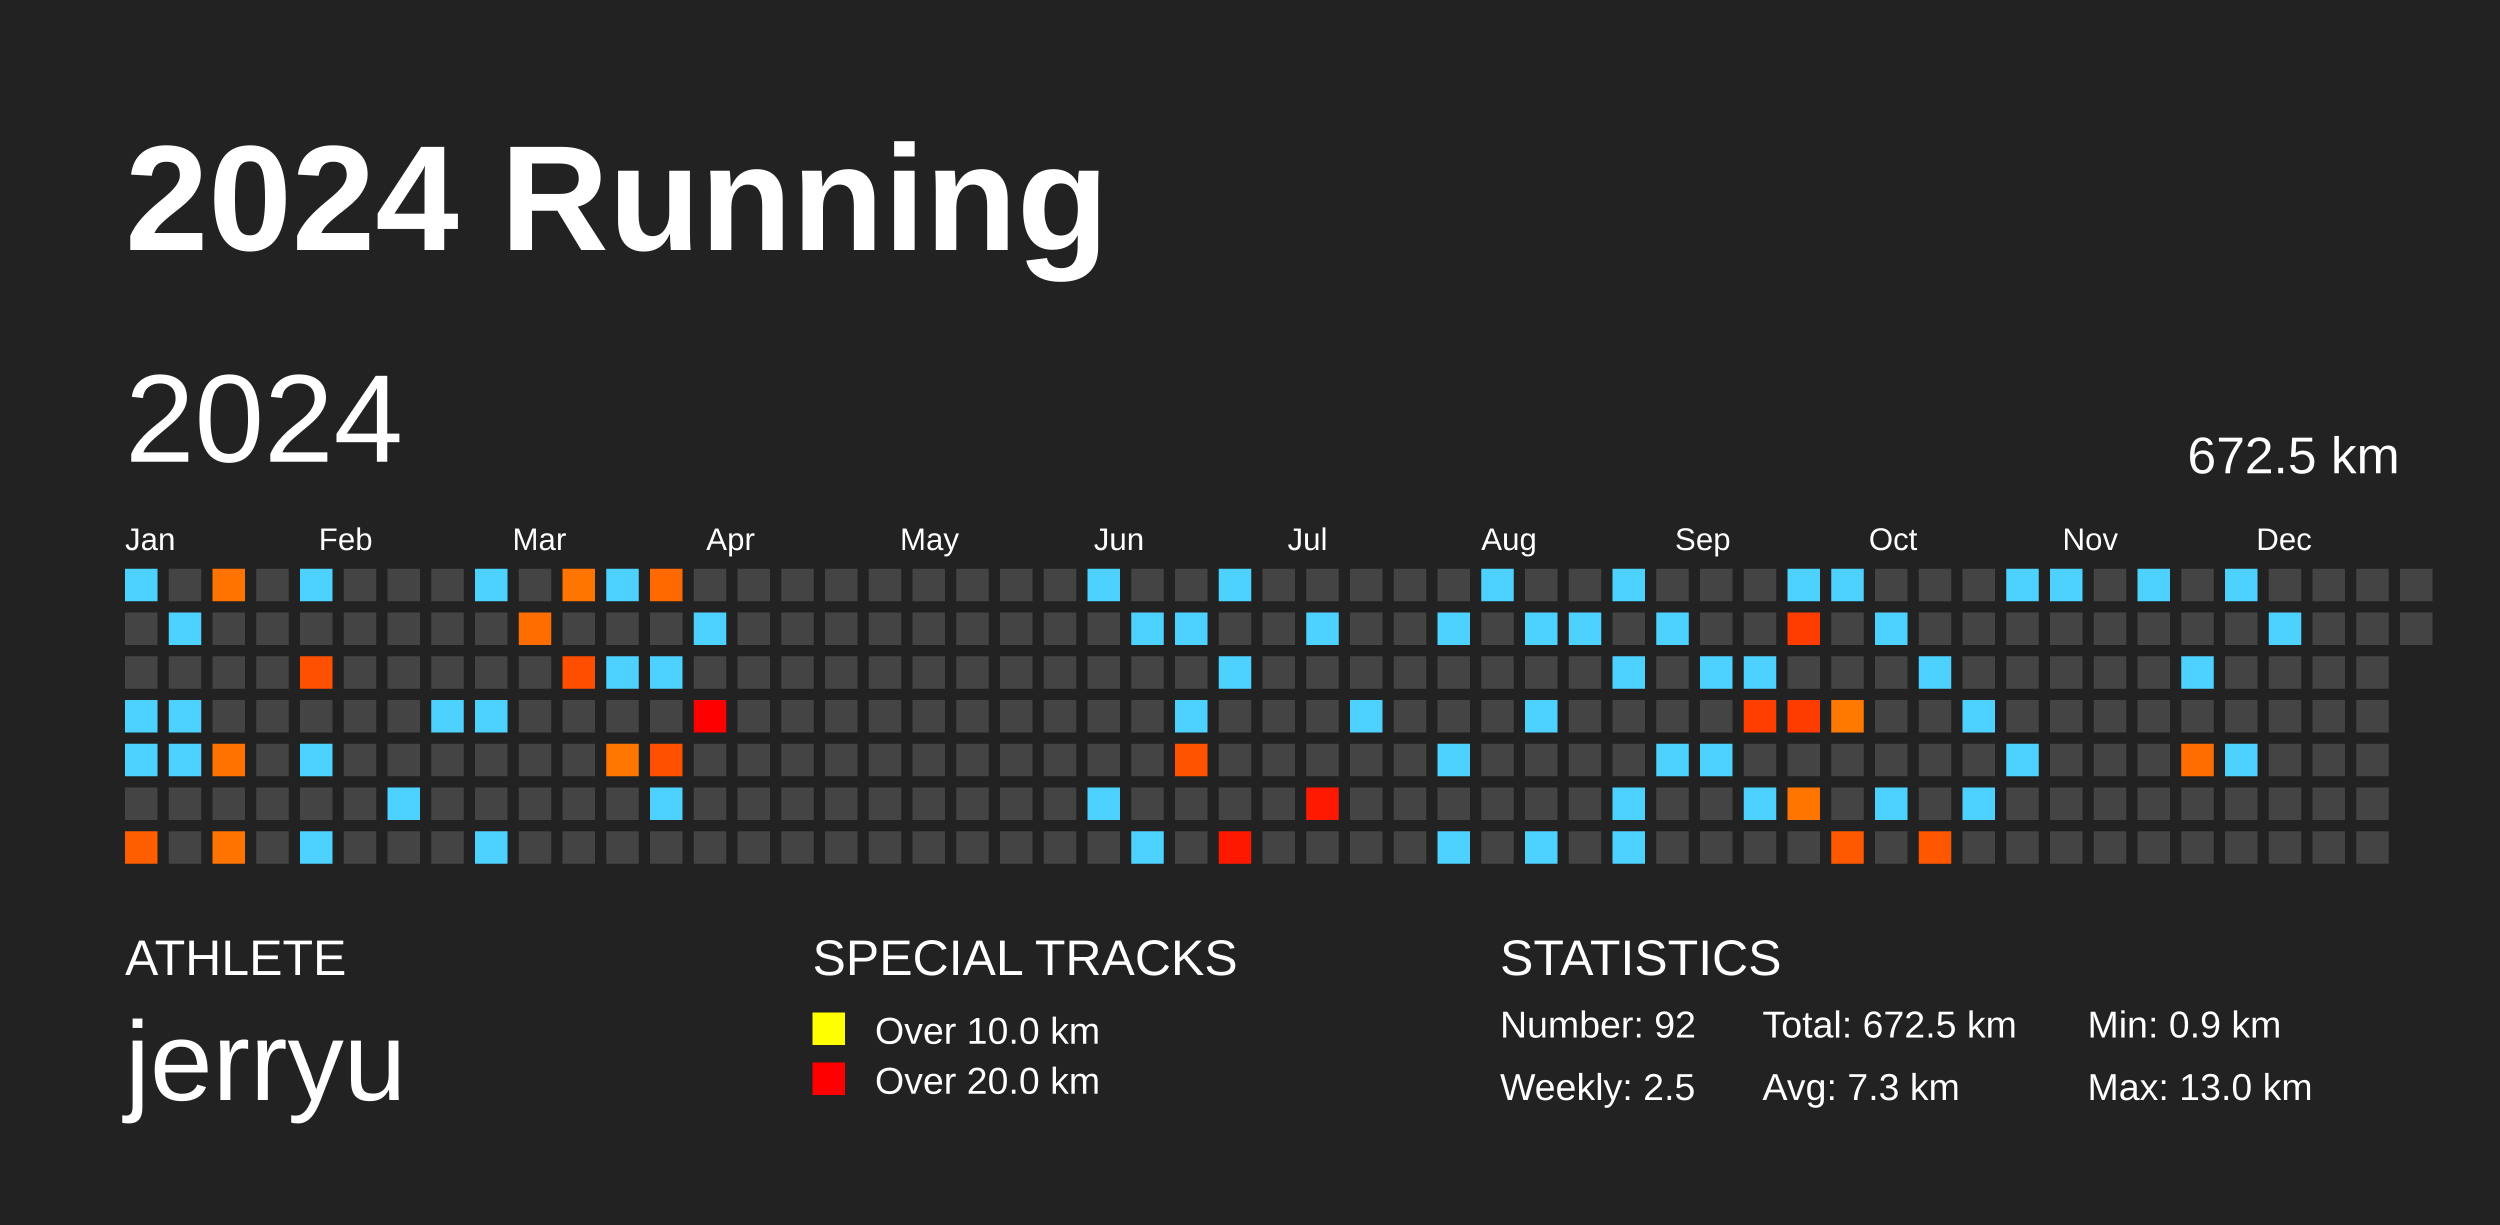
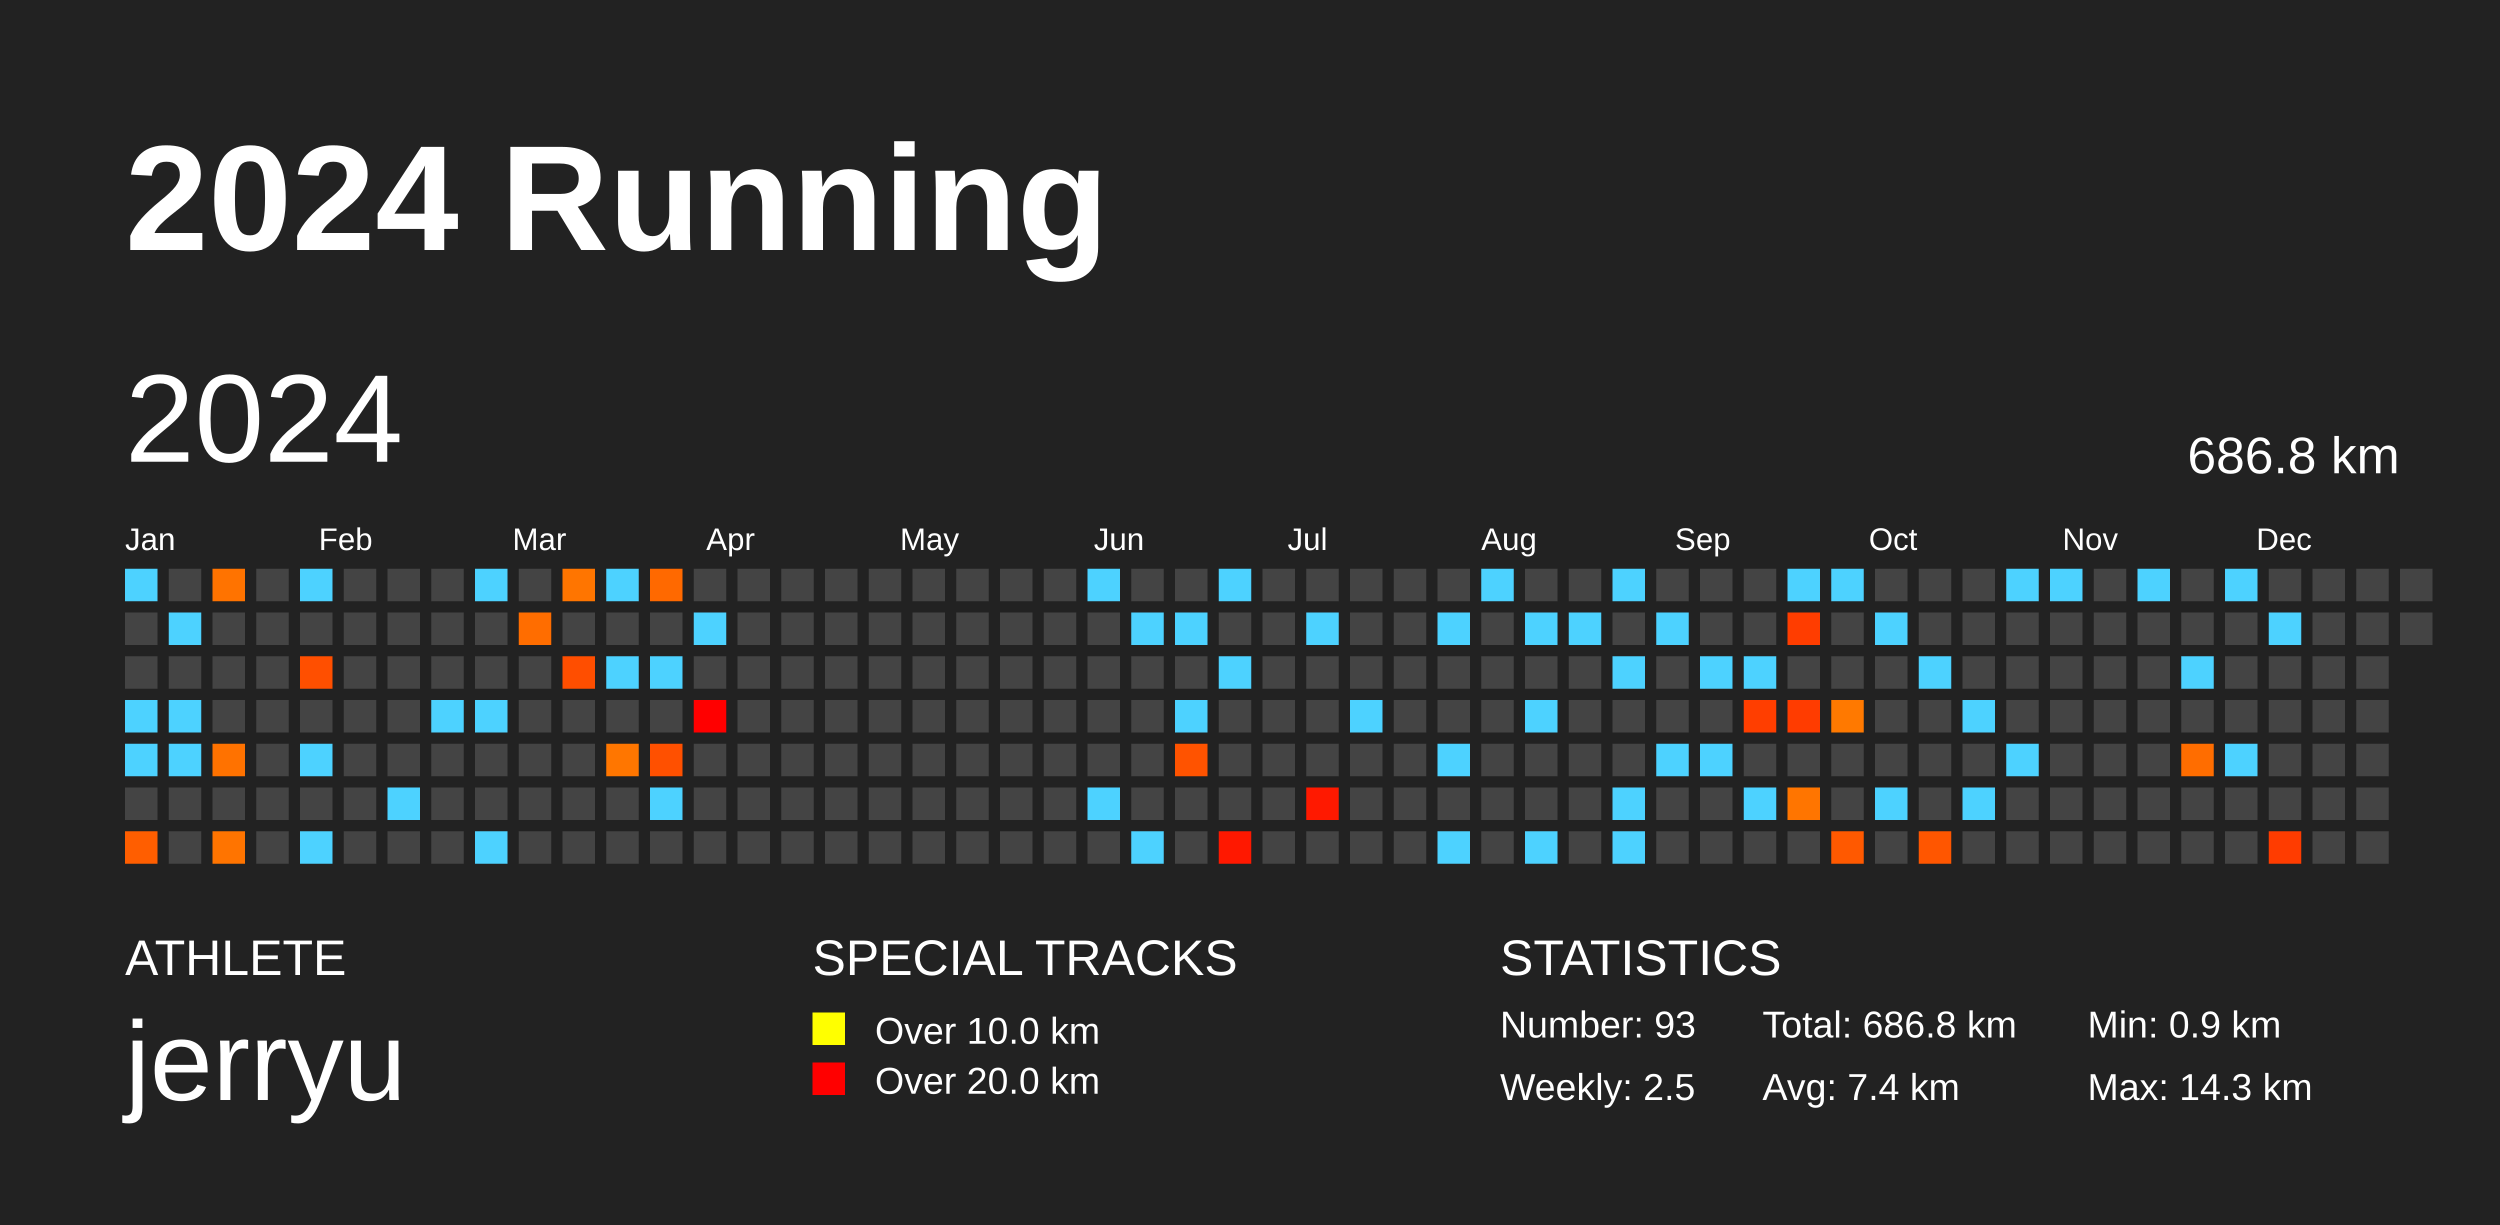
<svg xmlns="http://www.w3.org/2000/svg" baseProfile="full" height="98mm" version="1.1" viewBox="0,0,200,98" width="200mm">
  <defs />
  <rect fill="#222222" height="98" width="200" x="0" y="0" />
  <text fill="#FFFFFF" style="font-size:12px; font-family:Arial; font-weight:bold;" x="10" y="20">2024 Running</text>
  <text fill="#FFFFFF" style="font-size:4px; font-family:Arial" x="10" y="78">ATHLETE</text>
  <text fill="#FFFFFF" style="font-size:9px; font-family:Arial" x="10" y="88">jerryu</text>
  <text fill="#FFFFFF" style="font-size:4px; font-family:Arial" x="65" y="78">SPECIAL TRACKS</text>
  <rect fill="yellow" height="2.6" width="2.6" x="65" y="81" />
  <text fill="#FFFFFF" style="font-size:3px; font-family:Arial" x="70" y="83.5">Over 10.0 km</text>
  <rect fill="red" height="2.6" width="2.6" x="65" y="85" />
  <text fill="#FFFFFF" style="font-size:3px; font-family:Arial" x="70" y="87.5">Over 20.0 km</text>
  <text fill="#FFFFFF" style="font-size:4px; font-family:Arial" x="120" y="78">STATISTICS</text>
-   <text fill="#FFFFFF" style="font-size:3px; font-family:Arial" x="120" y="83">Number: 92</text>
+   <text fill="#FFFFFF" style="font-size:3px; font-family:Arial" x="120" y="83">Number: 93</text>
  <text fill="#FFFFFF" style="font-size:3px; font-family:Arial" x="120" y="88">Weekly: 2.5</text>
-   <text fill="#FFFFFF" style="font-size:3px; font-family:Arial" x="141" y="83">Total: 672.5 km</text>
-   <text fill="#FFFFFF" style="font-size:3px; font-family:Arial" x="141" y="88">Avg: 7.3 km</text>
+   <text fill="#FFFFFF" style="font-size:3px; font-family:Arial" x="141" y="83">Total: 686.8 km</text>
+   <text fill="#FFFFFF" style="font-size:3px; font-family:Arial" x="141" y="88">Avg: 7.4 km</text>
  <text fill="#FFFFFF" style="font-size:3px; font-family:Arial" x="167" y="83">Min: 0.9 km</text>
-   <text fill="#FFFFFF" style="font-size:3px; font-family:Arial" x="167" y="88">Max: 13.0 km</text>
+   <text fill="#FFFFFF" style="font-size:3px; font-family:Arial" x="167" y="88">Max: 14.3 km</text>
  <text dominant-baseline="hanging" fill="#FFFFFF" style="font-size:10.0px; font-family:Arial;" x="10" y="30">2024</text>
-   <text dominant-baseline="hanging" fill="#FFFFFF" style="font-size:4.125px; font-family:Arial;" x="175" y="35">672.5 km</text>
+   <text dominant-baseline="hanging" fill="#FFFFFF" style="font-size:4.125px; font-family:Arial;" x="175" y="35">686.8 km</text>
  <text fill="#FFFFFF" style="font-size:2.5px; font-family:Arial" x="10.0" y="44">Jan</text>
  <text fill="#FFFFFF" style="font-size:2.5px; font-family:Arial" x="25.5" y="44">Feb</text>
  <text fill="#FFFFFF" style="font-size:2.5px; font-family:Arial" x="41.0" y="44">Mar</text>
  <text fill="#FFFFFF" style="font-size:2.5px; font-family:Arial" x="56.5" y="44">Apr</text>
  <text fill="#FFFFFF" style="font-size:2.5px; font-family:Arial" x="72.0" y="44">May</text>
  <text fill="#FFFFFF" style="font-size:2.5px; font-family:Arial" x="87.5" y="44">Jun</text>
  <text fill="#FFFFFF" style="font-size:2.5px; font-family:Arial" x="103.0" y="44">Jul</text>
  <text fill="#FFFFFF" style="font-size:2.5px; font-family:Arial" x="118.5" y="44">Aug</text>
  <text fill="#FFFFFF" style="font-size:2.5px; font-family:Arial" x="134.0" y="44">Sep</text>
  <text fill="#FFFFFF" style="font-size:2.5px; font-family:Arial" x="149.5" y="44">Oct</text>
  <text fill="#FFFFFF" style="font-size:2.5px; font-family:Arial" x="165.0" y="44">Nov</text>
  <text fill="#FFFFFF" style="font-size:2.5px; font-family:Arial" x="180.5" y="44">Dec</text>
  <rect fill="#4dd2ff" height="2.6" width="2.6" x="10.0" y="45.5" />
  <rect fill="#444444" height="2.6" width="2.6" x="10.0" y="49.0" />
  <rect fill="#444444" height="2.6" width="2.6" x="10.0" y="52.5" />
  <rect fill="#4dd2ff" height="2.6" width="2.6" x="10.0" y="56.0" />
  <rect fill="#4dd2ff" height="2.6" width="2.6" x="10.0" y="59.5" />
  <rect fill="#444444" height="2.6" width="2.6" x="10.0" y="63.0" />
  <rect fill="#ff5e00" height="2.6" width="2.6" x="10.0" y="66.5" />
  <rect fill="#444444" height="2.6" width="2.6" x="13.5" y="45.5" />
  <rect fill="#4dd2ff" height="2.6" width="2.6" x="13.5" y="49.0" />
  <rect fill="#444444" height="2.6" width="2.6" x="13.5" y="52.5" />
  <rect fill="#4dd2ff" height="2.6" width="2.6" x="13.5" y="56.0" />
  <rect fill="#4dd2ff" height="2.6" width="2.6" x="13.5" y="59.5" />
  <rect fill="#444444" height="2.6" width="2.6" x="13.5" y="63.0" />
  <rect fill="#444444" height="2.6" width="2.6" x="13.5" y="66.5" />
  <rect fill="#ff7300" height="2.6" width="2.6" x="17.0" y="45.5" />
  <rect fill="#444444" height="2.6" width="2.6" x="17.0" y="49.0" />
  <rect fill="#444444" height="2.6" width="2.6" x="17.0" y="52.5" />
  <rect fill="#444444" height="2.6" width="2.6" x="17.0" y="56.0" />
  <rect fill="#ff7200" height="2.6" width="2.6" x="17.0" y="59.5" />
  <rect fill="#444444" height="2.6" width="2.6" x="17.0" y="63.0" />
  <rect fill="#ff7400" height="2.6" width="2.6" x="17.0" y="66.5" />
  <rect fill="#444444" height="2.6" width="2.6" x="20.5" y="45.5" />
  <rect fill="#444444" height="2.6" width="2.6" x="20.5" y="49.0" />
  <rect fill="#444444" height="2.6" width="2.6" x="20.5" y="52.5" />
  <rect fill="#444444" height="2.6" width="2.6" x="20.5" y="56.0" />
  <rect fill="#444444" height="2.6" width="2.6" x="20.5" y="59.5" />
  <rect fill="#444444" height="2.6" width="2.6" x="20.5" y="63.0" />
  <rect fill="#444444" height="2.6" width="2.6" x="20.5" y="66.5" />
  <rect fill="#4dd2ff" height="2.6" width="2.6" x="24.0" y="45.5" />
  <rect fill="#444444" height="2.6" width="2.6" x="24.0" y="49.0" />
  <rect fill="#ff4f00" height="2.6" width="2.6" x="24.0" y="52.5" />
  <rect fill="#444444" height="2.6" width="2.6" x="24.0" y="56.0" />
  <rect fill="#4dd2ff" height="2.6" width="2.6" x="24.0" y="59.5" />
  <rect fill="#444444" height="2.6" width="2.6" x="24.0" y="63.0" />
  <rect fill="#4dd2ff" height="2.6" width="2.6" x="24.0" y="66.5" />
  <rect fill="#444444" height="2.6" width="2.6" x="27.5" y="45.5" />
  <rect fill="#444444" height="2.6" width="2.6" x="27.5" y="49.0" />
  <rect fill="#444444" height="2.6" width="2.6" x="27.5" y="52.5" />
  <rect fill="#444444" height="2.6" width="2.6" x="27.5" y="56.0" />
  <rect fill="#444444" height="2.6" width="2.6" x="27.5" y="59.5" />
  <rect fill="#444444" height="2.6" width="2.6" x="27.5" y="63.0" />
  <rect fill="#444444" height="2.6" width="2.6" x="27.5" y="66.5" />
  <rect fill="#444444" height="2.6" width="2.6" x="31.0" y="45.5" />
  <rect fill="#444444" height="2.6" width="2.6" x="31.0" y="49.0" />
  <rect fill="#444444" height="2.6" width="2.6" x="31.0" y="52.5" />
  <rect fill="#444444" height="2.6" width="2.6" x="31.0" y="56.0" />
  <rect fill="#444444" height="2.6" width="2.6" x="31.0" y="59.5" />
  <rect fill="#4dd2ff" height="2.6" width="2.6" x="31.0" y="63.0" />
  <rect fill="#444444" height="2.6" width="2.6" x="31.0" y="66.5" />
  <rect fill="#444444" height="2.6" width="2.6" x="34.5" y="45.5" />
  <rect fill="#444444" height="2.6" width="2.6" x="34.5" y="49.0" />
  <rect fill="#444444" height="2.6" width="2.6" x="34.5" y="52.5" />
  <rect fill="#4dd2ff" height="2.6" width="2.6" x="34.5" y="56.0" />
  <rect fill="#444444" height="2.6" width="2.6" x="34.5" y="59.5" />
  <rect fill="#444444" height="2.6" width="2.6" x="34.5" y="63.0" />
  <rect fill="#444444" height="2.6" width="2.6" x="34.5" y="66.5" />
  <rect fill="#4dd2ff" height="2.6" width="2.6" x="38.0" y="45.5" />
  <rect fill="#444444" height="2.6" width="2.6" x="38.0" y="49.0" />
  <rect fill="#444444" height="2.6" width="2.6" x="38.0" y="52.5" />
  <rect fill="#4dd2ff" height="2.6" width="2.6" x="38.0" y="56.0" />
  <rect fill="#444444" height="2.6" width="2.6" x="38.0" y="59.5" />
  <rect fill="#444444" height="2.6" width="2.6" x="38.0" y="63.0" />
  <rect fill="#4dd2ff" height="2.6" width="2.6" x="38.0" y="66.5" />
  <rect fill="#444444" height="2.6" width="2.6" x="41.5" y="45.5" />
  <rect fill="#ff6d00" height="2.6" width="2.6" x="41.5" y="49.0" />
  <rect fill="#444444" height="2.6" width="2.6" x="41.5" y="52.5" />
  <rect fill="#444444" height="2.6" width="2.6" x="41.5" y="56.0" />
  <rect fill="#444444" height="2.6" width="2.6" x="41.5" y="59.5" />
  <rect fill="#444444" height="2.6" width="2.6" x="41.5" y="63.0" />
  <rect fill="#444444" height="2.6" width="2.6" x="41.5" y="66.5" />
  <rect fill="#ff7500" height="2.6" width="2.6" x="45.0" y="45.5" />
  <rect fill="#444444" height="2.6" width="2.6" x="45.0" y="49.0" />
  <rect fill="#ff4e00" height="2.6" width="2.6" x="45.0" y="52.5" />
  <rect fill="#444444" height="2.6" width="2.6" x="45.0" y="56.0" />
  <rect fill="#444444" height="2.6" width="2.6" x="45.0" y="59.5" />
  <rect fill="#444444" height="2.6" width="2.6" x="45.0" y="63.0" />
  <rect fill="#444444" height="2.6" width="2.6" x="45.0" y="66.5" />
  <rect fill="#4dd2ff" height="2.6" width="2.6" x="48.5" y="45.5" />
  <rect fill="#444444" height="2.6" width="2.6" x="48.5" y="49.0" />
  <rect fill="#4dd2ff" height="2.6" width="2.6" x="48.5" y="52.5" />
  <rect fill="#444444" height="2.6" width="2.6" x="48.5" y="56.0" />
  <rect fill="#ff7600" height="2.6" width="2.6" x="48.5" y="59.5" />
  <rect fill="#444444" height="2.6" width="2.6" x="48.5" y="63.0" />
  <rect fill="#444444" height="2.6" width="2.6" x="48.5" y="66.5" />
  <rect fill="#ff6900" height="2.6" width="2.6" x="52.0" y="45.5" />
  <rect fill="#444444" height="2.6" width="2.6" x="52.0" y="49.0" />
  <rect fill="#4dd2ff" height="2.6" width="2.6" x="52.0" y="52.5" />
  <rect fill="#444444" height="2.6" width="2.6" x="52.0" y="56.0" />
  <rect fill="#ff5000" height="2.6" width="2.6" x="52.0" y="59.5" />
  <rect fill="#4dd2ff" height="2.6" width="2.6" x="52.0" y="63.0" />
  <rect fill="#444444" height="2.6" width="2.6" x="52.0" y="66.5" />
  <rect fill="#444444" height="2.6" width="2.6" x="55.5" y="45.5" />
  <rect fill="#4dd2ff" height="2.6" width="2.6" x="55.5" y="49.0" />
  <rect fill="#444444" height="2.6" width="2.6" x="55.5" y="52.5" />
  <rect fill="#ff0000" height="2.6" width="2.6" x="55.5" y="56.0" />
  <rect fill="#444444" height="2.6" width="2.6" x="55.5" y="59.5" />
  <rect fill="#444444" height="2.6" width="2.6" x="55.5" y="63.0" />
  <rect fill="#444444" height="2.6" width="2.6" x="55.5" y="66.5" />
  <rect fill="#444444" height="2.6" width="2.6" x="59.0" y="45.5" />
  <rect fill="#444444" height="2.6" width="2.6" x="59.0" y="49.0" />
  <rect fill="#444444" height="2.6" width="2.6" x="59.0" y="52.5" />
  <rect fill="#444444" height="2.6" width="2.6" x="59.0" y="56.0" />
  <rect fill="#444444" height="2.6" width="2.6" x="59.0" y="59.5" />
  <rect fill="#444444" height="2.6" width="2.6" x="59.0" y="63.0" />
  <rect fill="#444444" height="2.6" width="2.6" x="59.0" y="66.5" />
  <rect fill="#444444" height="2.6" width="2.6" x="62.5" y="45.5" />
  <rect fill="#444444" height="2.6" width="2.6" x="62.5" y="49.0" />
  <rect fill="#444444" height="2.6" width="2.6" x="62.5" y="52.5" />
  <rect fill="#444444" height="2.6" width="2.6" x="62.5" y="56.0" />
  <rect fill="#444444" height="2.6" width="2.6" x="62.5" y="59.5" />
  <rect fill="#444444" height="2.6" width="2.6" x="62.5" y="63.0" />
  <rect fill="#444444" height="2.6" width="2.6" x="62.5" y="66.5" />
  <rect fill="#444444" height="2.6" width="2.6" x="66.0" y="45.5" />
  <rect fill="#444444" height="2.6" width="2.6" x="66.0" y="49.0" />
  <rect fill="#444444" height="2.6" width="2.6" x="66.0" y="52.5" />
  <rect fill="#444444" height="2.6" width="2.6" x="66.0" y="56.0" />
  <rect fill="#444444" height="2.6" width="2.6" x="66.0" y="59.5" />
  <rect fill="#444444" height="2.6" width="2.6" x="66.0" y="63.0" />
  <rect fill="#444444" height="2.6" width="2.6" x="66.0" y="66.5" />
  <rect fill="#444444" height="2.6" width="2.6" x="69.5" y="45.5" />
  <rect fill="#444444" height="2.6" width="2.6" x="69.5" y="49.0" />
  <rect fill="#444444" height="2.6" width="2.6" x="69.5" y="52.5" />
  <rect fill="#444444" height="2.6" width="2.6" x="69.5" y="56.0" />
  <rect fill="#444444" height="2.6" width="2.6" x="69.5" y="59.5" />
  <rect fill="#444444" height="2.6" width="2.6" x="69.5" y="63.0" />
  <rect fill="#444444" height="2.6" width="2.6" x="69.5" y="66.5" />
  <rect fill="#444444" height="2.6" width="2.6" x="73.0" y="45.5" />
  <rect fill="#444444" height="2.6" width="2.6" x="73.0" y="49.0" />
  <rect fill="#444444" height="2.6" width="2.6" x="73.0" y="52.5" />
  <rect fill="#444444" height="2.6" width="2.6" x="73.0" y="56.0" />
  <rect fill="#444444" height="2.6" width="2.6" x="73.0" y="59.5" />
  <rect fill="#444444" height="2.6" width="2.6" x="73.0" y="63.0" />
  <rect fill="#444444" height="2.6" width="2.6" x="73.0" y="66.5" />
  <rect fill="#444444" height="2.6" width="2.6" x="76.5" y="45.5" />
  <rect fill="#444444" height="2.6" width="2.6" x="76.5" y="49.0" />
  <rect fill="#444444" height="2.6" width="2.6" x="76.5" y="52.5" />
  <rect fill="#444444" height="2.6" width="2.6" x="76.5" y="56.0" />
  <rect fill="#444444" height="2.6" width="2.6" x="76.5" y="59.5" />
  <rect fill="#444444" height="2.6" width="2.6" x="76.5" y="63.0" />
  <rect fill="#444444" height="2.6" width="2.6" x="76.5" y="66.5" />
  <rect fill="#444444" height="2.6" width="2.6" x="80.0" y="45.5" />
  <rect fill="#444444" height="2.6" width="2.6" x="80.0" y="49.0" />
  <rect fill="#444444" height="2.6" width="2.6" x="80.0" y="52.5" />
  <rect fill="#444444" height="2.6" width="2.6" x="80.0" y="56.0" />
  <rect fill="#444444" height="2.6" width="2.6" x="80.0" y="59.5" />
  <rect fill="#444444" height="2.6" width="2.6" x="80.0" y="63.0" />
  <rect fill="#444444" height="2.6" width="2.6" x="80.0" y="66.5" />
  <rect fill="#444444" height="2.6" width="2.6" x="83.5" y="45.5" />
  <rect fill="#444444" height="2.6" width="2.6" x="83.5" y="49.0" />
  <rect fill="#444444" height="2.6" width="2.6" x="83.5" y="52.5" />
  <rect fill="#444444" height="2.6" width="2.6" x="83.5" y="56.0" />
  <rect fill="#444444" height="2.6" width="2.6" x="83.5" y="59.5" />
  <rect fill="#444444" height="2.6" width="2.6" x="83.5" y="63.0" />
  <rect fill="#444444" height="2.6" width="2.6" x="83.5" y="66.5" />
  <rect fill="#4dd2ff" height="2.6" width="2.6" x="87.0" y="45.5" />
  <rect fill="#444444" height="2.6" width="2.6" x="87.0" y="49.0" />
  <rect fill="#444444" height="2.6" width="2.6" x="87.0" y="52.5" />
  <rect fill="#444444" height="2.6" width="2.6" x="87.0" y="56.0" />
  <rect fill="#444444" height="2.6" width="2.6" x="87.0" y="59.5" />
  <rect fill="#4dd2ff" height="2.6" width="2.6" x="87.0" y="63.0" />
  <rect fill="#444444" height="2.6" width="2.6" x="87.0" y="66.5" />
  <rect fill="#444444" height="2.6" width="2.6" x="90.5" y="45.5" />
  <rect fill="#4dd2ff" height="2.6" width="2.6" x="90.5" y="49.0" />
  <rect fill="#444444" height="2.6" width="2.6" x="90.5" y="52.5" />
  <rect fill="#444444" height="2.6" width="2.6" x="90.5" y="56.0" />
  <rect fill="#444444" height="2.6" width="2.6" x="90.5" y="59.5" />
  <rect fill="#444444" height="2.6" width="2.6" x="90.5" y="63.0" />
  <rect fill="#4dd2ff" height="2.6" width="2.6" x="90.5" y="66.5" />
  <rect fill="#444444" height="2.6" width="2.6" x="94.0" y="45.5" />
  <rect fill="#4dd2ff" height="2.6" width="2.6" x="94.0" y="49.0" />
  <rect fill="#444444" height="2.6" width="2.6" x="94.0" y="52.5" />
  <rect fill="#4dd2ff" height="2.6" width="2.6" x="94.0" y="56.0" />
  <rect fill="#ff5300" height="2.6" width="2.6" x="94.0" y="59.5" />
  <rect fill="#444444" height="2.6" width="2.6" x="94.0" y="63.0" />
  <rect fill="#444444" height="2.6" width="2.6" x="94.0" y="66.5" />
  <rect fill="#4dd2ff" height="2.6" width="2.6" x="97.5" y="45.5" />
  <rect fill="#444444" height="2.6" width="2.6" x="97.5" y="49.0" />
  <rect fill="#4dd2ff" height="2.6" width="2.6" x="97.5" y="52.5" />
  <rect fill="#444444" height="2.6" width="2.6" x="97.5" y="56.0" />
  <rect fill="#444444" height="2.6" width="2.6" x="97.5" y="59.5" />
  <rect fill="#444444" height="2.6" width="2.6" x="97.5" y="63.0" />
  <rect fill="#ff1800" height="2.6" width="2.6" x="97.5" y="66.5" />
  <rect fill="#444444" height="2.6" width="2.6" x="101.0" y="45.5" />
  <rect fill="#444444" height="2.6" width="2.6" x="101.0" y="49.0" />
  <rect fill="#444444" height="2.6" width="2.6" x="101.0" y="52.5" />
  <rect fill="#444444" height="2.6" width="2.6" x="101.0" y="56.0" />
  <rect fill="#444444" height="2.6" width="2.6" x="101.0" y="59.5" />
  <rect fill="#444444" height="2.6" width="2.6" x="101.0" y="63.0" />
  <rect fill="#444444" height="2.6" width="2.6" x="101.0" y="66.5" />
  <rect fill="#444444" height="2.6" width="2.6" x="104.5" y="45.5" />
  <rect fill="#4dd2ff" height="2.6" width="2.6" x="104.5" y="49.0" />
  <rect fill="#444444" height="2.6" width="2.6" x="104.5" y="52.5" />
  <rect fill="#444444" height="2.6" width="2.6" x="104.5" y="56.0" />
  <rect fill="#444444" height="2.6" width="2.6" x="104.5" y="59.5" />
  <rect fill="#ff1900" height="2.6" width="2.6" x="104.5" y="63.0" />
  <rect fill="#444444" height="2.6" width="2.6" x="104.5" y="66.5" />
  <rect fill="#444444" height="2.6" width="2.6" x="108.0" y="45.5" />
  <rect fill="#444444" height="2.6" width="2.6" x="108.0" y="49.0" />
  <rect fill="#444444" height="2.6" width="2.6" x="108.0" y="52.5" />
  <rect fill="#4dd2ff" height="2.6" width="2.6" x="108.0" y="56.0" />
  <rect fill="#444444" height="2.6" width="2.6" x="108.0" y="59.5" />
  <rect fill="#444444" height="2.6" width="2.6" x="108.0" y="63.0" />
  <rect fill="#444444" height="2.6" width="2.6" x="108.0" y="66.5" />
  <rect fill="#444444" height="2.6" width="2.6" x="111.5" y="45.5" />
  <rect fill="#444444" height="2.6" width="2.6" x="111.5" y="49.0" />
  <rect fill="#444444" height="2.6" width="2.6" x="111.5" y="52.5" />
  <rect fill="#444444" height="2.6" width="2.6" x="111.5" y="56.0" />
  <rect fill="#444444" height="2.6" width="2.6" x="111.5" y="59.5" />
  <rect fill="#444444" height="2.6" width="2.6" x="111.5" y="63.0" />
  <rect fill="#444444" height="2.6" width="2.6" x="111.5" y="66.5" />
  <rect fill="#444444" height="2.6" width="2.6" x="115.0" y="45.5" />
  <rect fill="#4dd2ff" height="2.6" width="2.6" x="115.0" y="49.0" />
  <rect fill="#444444" height="2.6" width="2.6" x="115.0" y="52.5" />
  <rect fill="#444444" height="2.6" width="2.6" x="115.0" y="56.0" />
  <rect fill="#4dd2ff" height="2.6" width="2.6" x="115.0" y="59.5" />
  <rect fill="#444444" height="2.6" width="2.6" x="115.0" y="63.0" />
  <rect fill="#4dd2ff" height="2.6" width="2.6" x="115.0" y="66.5" />
  <rect fill="#4dd2ff" height="2.6" width="2.6" x="118.5" y="45.5" />
  <rect fill="#444444" height="2.6" width="2.6" x="118.5" y="49.0" />
  <rect fill="#444444" height="2.6" width="2.6" x="118.5" y="52.5" />
  <rect fill="#444444" height="2.6" width="2.6" x="118.5" y="56.0" />
  <rect fill="#444444" height="2.6" width="2.6" x="118.5" y="59.5" />
  <rect fill="#444444" height="2.6" width="2.6" x="118.5" y="63.0" />
  <rect fill="#444444" height="2.6" width="2.6" x="118.5" y="66.5" />
  <rect fill="#444444" height="2.6" width="2.6" x="122.0" y="45.5" />
  <rect fill="#4dd2ff" height="2.6" width="2.6" x="122.0" y="49.0" />
  <rect fill="#444444" height="2.6" width="2.6" x="122.0" y="52.5" />
  <rect fill="#4dd2ff" height="2.6" width="2.6" x="122.0" y="56.0" />
  <rect fill="#444444" height="2.6" width="2.6" x="122.0" y="59.5" />
  <rect fill="#444444" height="2.6" width="2.6" x="122.0" y="63.0" />
  <rect fill="#4dd2ff" height="2.6" width="2.6" x="122.0" y="66.5" />
  <rect fill="#444444" height="2.6" width="2.6" x="125.5" y="45.5" />
  <rect fill="#4dd2ff" height="2.6" width="2.6" x="125.5" y="49.0" />
  <rect fill="#444444" height="2.6" width="2.6" x="125.5" y="52.5" />
  <rect fill="#444444" height="2.6" width="2.6" x="125.5" y="56.0" />
  <rect fill="#444444" height="2.6" width="2.6" x="125.5" y="59.5" />
  <rect fill="#444444" height="2.6" width="2.6" x="125.5" y="63.0" />
  <rect fill="#444444" height="2.6" width="2.6" x="125.5" y="66.5" />
  <rect fill="#4dd2ff" height="2.6" width="2.6" x="129.0" y="45.5" />
  <rect fill="#444444" height="2.6" width="2.6" x="129.0" y="49.0" />
  <rect fill="#4dd2ff" height="2.6" width="2.6" x="129.0" y="52.5" />
  <rect fill="#444444" height="2.6" width="2.6" x="129.0" y="56.0" />
  <rect fill="#444444" height="2.6" width="2.6" x="129.0" y="59.5" />
  <rect fill="#4dd2ff" height="2.6" width="2.6" x="129.0" y="63.0" />
  <rect fill="#4dd2ff" height="2.6" width="2.6" x="129.0" y="66.5" />
  <rect fill="#444444" height="2.6" width="2.6" x="132.5" y="45.5" />
  <rect fill="#4dd2ff" height="2.6" width="2.6" x="132.5" y="49.0" />
  <rect fill="#444444" height="2.6" width="2.6" x="132.5" y="52.5" />
  <rect fill="#444444" height="2.6" width="2.6" x="132.5" y="56.0" />
  <rect fill="#4dd2ff" height="2.6" width="2.6" x="132.5" y="59.5" />
  <rect fill="#444444" height="2.6" width="2.6" x="132.5" y="63.0" />
  <rect fill="#444444" height="2.6" width="2.6" x="132.5" y="66.5" />
  <rect fill="#444444" height="2.6" width="2.6" x="136.0" y="45.5" />
  <rect fill="#444444" height="2.6" width="2.6" x="136.0" y="49.0" />
  <rect fill="#4dd2ff" height="2.6" width="2.6" x="136.0" y="52.5" />
  <rect fill="#444444" height="2.6" width="2.6" x="136.0" y="56.0" />
  <rect fill="#4dd2ff" height="2.6" width="2.6" x="136.0" y="59.5" />
  <rect fill="#444444" height="2.6" width="2.6" x="136.0" y="63.0" />
  <rect fill="#444444" height="2.6" width="2.6" x="136.0" y="66.5" />
  <rect fill="#444444" height="2.6" width="2.6" x="139.5" y="45.5" />
  <rect fill="#444444" height="2.6" width="2.6" x="139.5" y="49.0" />
  <rect fill="#4dd2ff" height="2.6" width="2.6" x="139.5" y="52.5" />
  <rect fill="#ff3e00" height="2.6" width="2.6" x="139.5" y="56.0" />
  <rect fill="#444444" height="2.6" width="2.6" x="139.5" y="59.5" />
  <rect fill="#4dd2ff" height="2.6" width="2.6" x="139.5" y="63.0" />
  <rect fill="#444444" height="2.6" width="2.6" x="139.5" y="66.5" />
  <rect fill="#4dd2ff" height="2.6" width="2.6" x="143.0" y="45.5" />
  <rect fill="#ff3d00" height="2.6" width="2.6" x="143.0" y="49.0" />
  <rect fill="#444444" height="2.6" width="2.6" x="143.0" y="52.5" />
  <rect fill="#ff3c00" height="2.6" width="2.6" x="143.0" y="56.0" />
  <rect fill="#444444" height="2.6" width="2.6" x="143.0" y="59.5" />
  <rect fill="#ff7500" height="2.6" width="2.6" x="143.0" y="63.0" />
  <rect fill="#444444" height="2.6" width="2.6" x="143.0" y="66.5" />
  <rect fill="#4dd2ff" height="2.6" width="2.6" x="146.5" y="45.5" />
  <rect fill="#444444" height="2.6" width="2.6" x="146.5" y="49.0" />
  <rect fill="#444444" height="2.6" width="2.6" x="146.5" y="52.5" />
  <rect fill="#ff7900" height="2.6" width="2.6" x="146.5" y="56.0" />
  <rect fill="#444444" height="2.6" width="2.6" x="146.5" y="59.5" />
  <rect fill="#444444" height="2.6" width="2.6" x="146.5" y="63.0" />
  <rect fill="#ff5900" height="2.6" width="2.6" x="146.5" y="66.5" />
  <rect fill="#444444" height="2.6" width="2.6" x="150.0" y="45.5" />
  <rect fill="#4dd2ff" height="2.6" width="2.6" x="150.0" y="49.0" />
  <rect fill="#444444" height="2.6" width="2.6" x="150.0" y="52.5" />
  <rect fill="#444444" height="2.6" width="2.6" x="150.0" y="56.0" />
  <rect fill="#444444" height="2.6" width="2.6" x="150.0" y="59.5" />
  <rect fill="#4dd2ff" height="2.6" width="2.6" x="150.0" y="63.0" />
  <rect fill="#444444" height="2.6" width="2.6" x="150.0" y="66.5" />
  <rect fill="#444444" height="2.6" width="2.6" x="153.5" y="45.5" />
  <rect fill="#444444" height="2.6" width="2.6" x="153.5" y="49.0" />
  <rect fill="#4dd2ff" height="2.6" width="2.6" x="153.5" y="52.5" />
  <rect fill="#444444" height="2.6" width="2.6" x="153.5" y="56.0" />
  <rect fill="#444444" height="2.6" width="2.6" x="153.5" y="59.5" />
  <rect fill="#444444" height="2.6" width="2.6" x="153.5" y="63.0" />
  <rect fill="#ff5600" height="2.6" width="2.6" x="153.5" y="66.5" />
  <rect fill="#444444" height="2.6" width="2.6" x="157.0" y="45.5" />
  <rect fill="#444444" height="2.6" width="2.6" x="157.0" y="49.0" />
  <rect fill="#444444" height="2.6" width="2.6" x="157.0" y="52.5" />
  <rect fill="#4dd2ff" height="2.6" width="2.6" x="157.0" y="56.0" />
  <rect fill="#444444" height="2.6" width="2.6" x="157.0" y="59.5" />
  <rect fill="#4dd2ff" height="2.6" width="2.6" x="157.0" y="63.0" />
  <rect fill="#444444" height="2.6" width="2.6" x="157.0" y="66.5" />
  <rect fill="#4dd2ff" height="2.6" width="2.6" x="160.5" y="45.5" />
  <rect fill="#444444" height="2.6" width="2.6" x="160.5" y="49.0" />
  <rect fill="#444444" height="2.6" width="2.6" x="160.5" y="52.5" />
  <rect fill="#444444" height="2.6" width="2.6" x="160.5" y="56.0" />
  <rect fill="#4dd2ff" height="2.6" width="2.6" x="160.5" y="59.5" />
  <rect fill="#444444" height="2.6" width="2.6" x="160.5" y="63.0" />
  <rect fill="#444444" height="2.6" width="2.6" x="160.5" y="66.5" />
  <rect fill="#4dd2ff" height="2.6" width="2.6" x="164.0" y="45.5" />
  <rect fill="#444444" height="2.6" width="2.6" x="164.0" y="49.0" />
  <rect fill="#444444" height="2.6" width="2.6" x="164.0" y="52.5" />
  <rect fill="#444444" height="2.6" width="2.6" x="164.0" y="56.0" />
  <rect fill="#444444" height="2.6" width="2.6" x="164.0" y="59.5" />
  <rect fill="#444444" height="2.6" width="2.6" x="164.0" y="63.0" />
  <rect fill="#444444" height="2.6" width="2.6" x="164.0" y="66.5" />
  <rect fill="#444444" height="2.6" width="2.6" x="167.5" y="45.5" />
  <rect fill="#444444" height="2.6" width="2.6" x="167.5" y="49.0" />
  <rect fill="#444444" height="2.6" width="2.6" x="167.5" y="52.5" />
  <rect fill="#444444" height="2.6" width="2.6" x="167.5" y="56.0" />
  <rect fill="#444444" height="2.6" width="2.6" x="167.5" y="59.5" />
  <rect fill="#444444" height="2.6" width="2.6" x="167.5" y="63.0" />
  <rect fill="#444444" height="2.6" width="2.6" x="167.5" y="66.5" />
  <rect fill="#4dd2ff" height="2.6" width="2.6" x="171.0" y="45.5" />
  <rect fill="#444444" height="2.6" width="2.6" x="171.0" y="49.0" />
  <rect fill="#444444" height="2.6" width="2.6" x="171.0" y="52.5" />
  <rect fill="#444444" height="2.6" width="2.6" x="171.0" y="56.0" />
  <rect fill="#444444" height="2.6" width="2.6" x="171.0" y="59.5" />
  <rect fill="#444444" height="2.6" width="2.6" x="171.0" y="63.0" />
  <rect fill="#444444" height="2.6" width="2.6" x="171.0" y="66.5" />
  <rect fill="#444444" height="2.6" width="2.6" x="174.5" y="45.5" />
  <rect fill="#444444" height="2.6" width="2.6" x="174.5" y="49.0" />
  <rect fill="#4dd2ff" height="2.6" width="2.6" x="174.5" y="52.5" />
  <rect fill="#444444" height="2.6" width="2.6" x="174.5" y="56.0" />
  <rect fill="#ff6d00" height="2.6" width="2.6" x="174.5" y="59.5" />
  <rect fill="#444444" height="2.6" width="2.6" x="174.5" y="63.0" />
  <rect fill="#444444" height="2.6" width="2.6" x="174.5" y="66.5" />
  <rect fill="#4dd2ff" height="2.6" width="2.6" x="178.0" y="45.5" />
  <rect fill="#444444" height="2.6" width="2.6" x="178.0" y="49.0" />
  <rect fill="#444444" height="2.6" width="2.6" x="178.0" y="52.5" />
  <rect fill="#444444" height="2.6" width="2.6" x="178.0" y="56.0" />
  <rect fill="#4dd2ff" height="2.6" width="2.6" x="178.0" y="59.5" />
  <rect fill="#444444" height="2.6" width="2.6" x="178.0" y="63.0" />
  <rect fill="#444444" height="2.6" width="2.6" x="178.0" y="66.5" />
  <rect fill="#444444" height="2.6" width="2.6" x="181.5" y="45.5" />
  <rect fill="#4dd2ff" height="2.6" width="2.6" x="181.5" y="49.0" />
  <rect fill="#444444" height="2.6" width="2.6" x="181.5" y="52.5" />
  <rect fill="#444444" height="2.6" width="2.6" x="181.5" y="56.0" />
  <rect fill="#444444" height="2.6" width="2.6" x="181.5" y="59.5" />
  <rect fill="#444444" height="2.6" width="2.6" x="181.5" y="63.0" />
-   <rect fill="#444444" height="2.6" width="2.6" x="181.5" y="66.5" />
+   <rect fill="#ff3c00" height="2.6" width="2.6" x="181.5" y="66.5" />
  <rect fill="#444444" height="2.6" width="2.6" x="185.0" y="45.5" />
  <rect fill="#444444" height="2.6" width="2.6" x="185.0" y="49.0" />
  <rect fill="#444444" height="2.6" width="2.6" x="185.0" y="52.5" />
  <rect fill="#444444" height="2.6" width="2.6" x="185.0" y="56.0" />
  <rect fill="#444444" height="2.6" width="2.6" x="185.0" y="59.5" />
  <rect fill="#444444" height="2.6" width="2.6" x="185.0" y="63.0" />
  <rect fill="#444444" height="2.6" width="2.6" x="185.0" y="66.5" />
  <rect fill="#444444" height="2.6" width="2.6" x="188.5" y="45.5" />
  <rect fill="#444444" height="2.6" width="2.6" x="188.5" y="49.0" />
  <rect fill="#444444" height="2.6" width="2.6" x="188.5" y="52.5" />
  <rect fill="#444444" height="2.6" width="2.6" x="188.5" y="56.0" />
  <rect fill="#444444" height="2.6" width="2.6" x="188.5" y="59.5" />
  <rect fill="#444444" height="2.6" width="2.6" x="188.5" y="63.0" />
  <rect fill="#444444" height="2.6" width="2.6" x="188.5" y="66.5" />
  <rect fill="#444444" height="2.6" width="2.6" x="192.0" y="45.5" />
  <rect fill="#444444" height="2.6" width="2.6" x="192.0" y="49.0" />
</svg>
